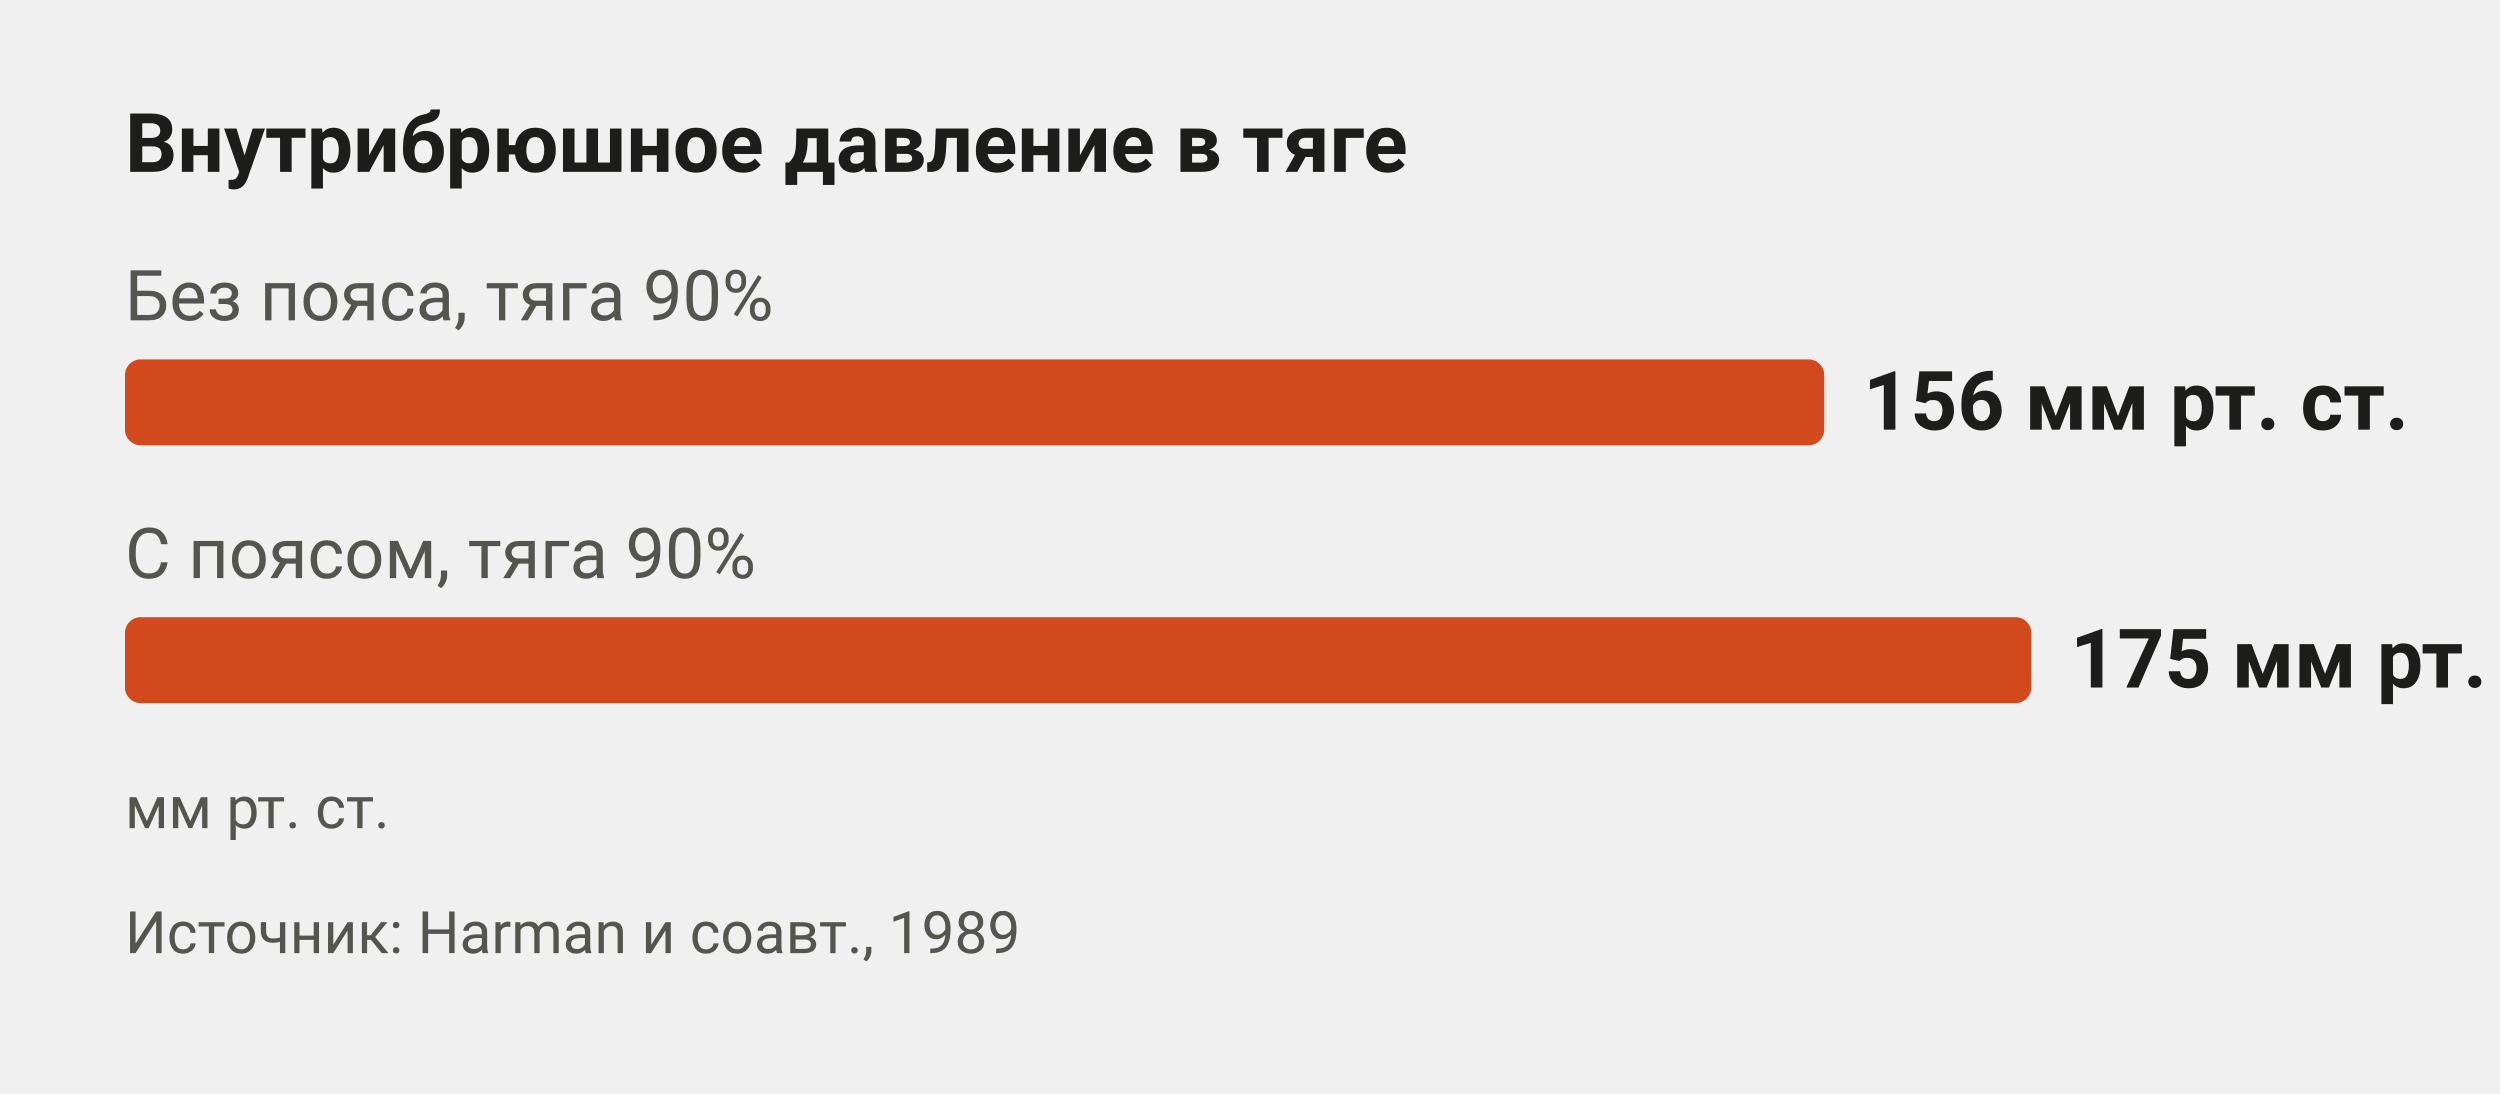
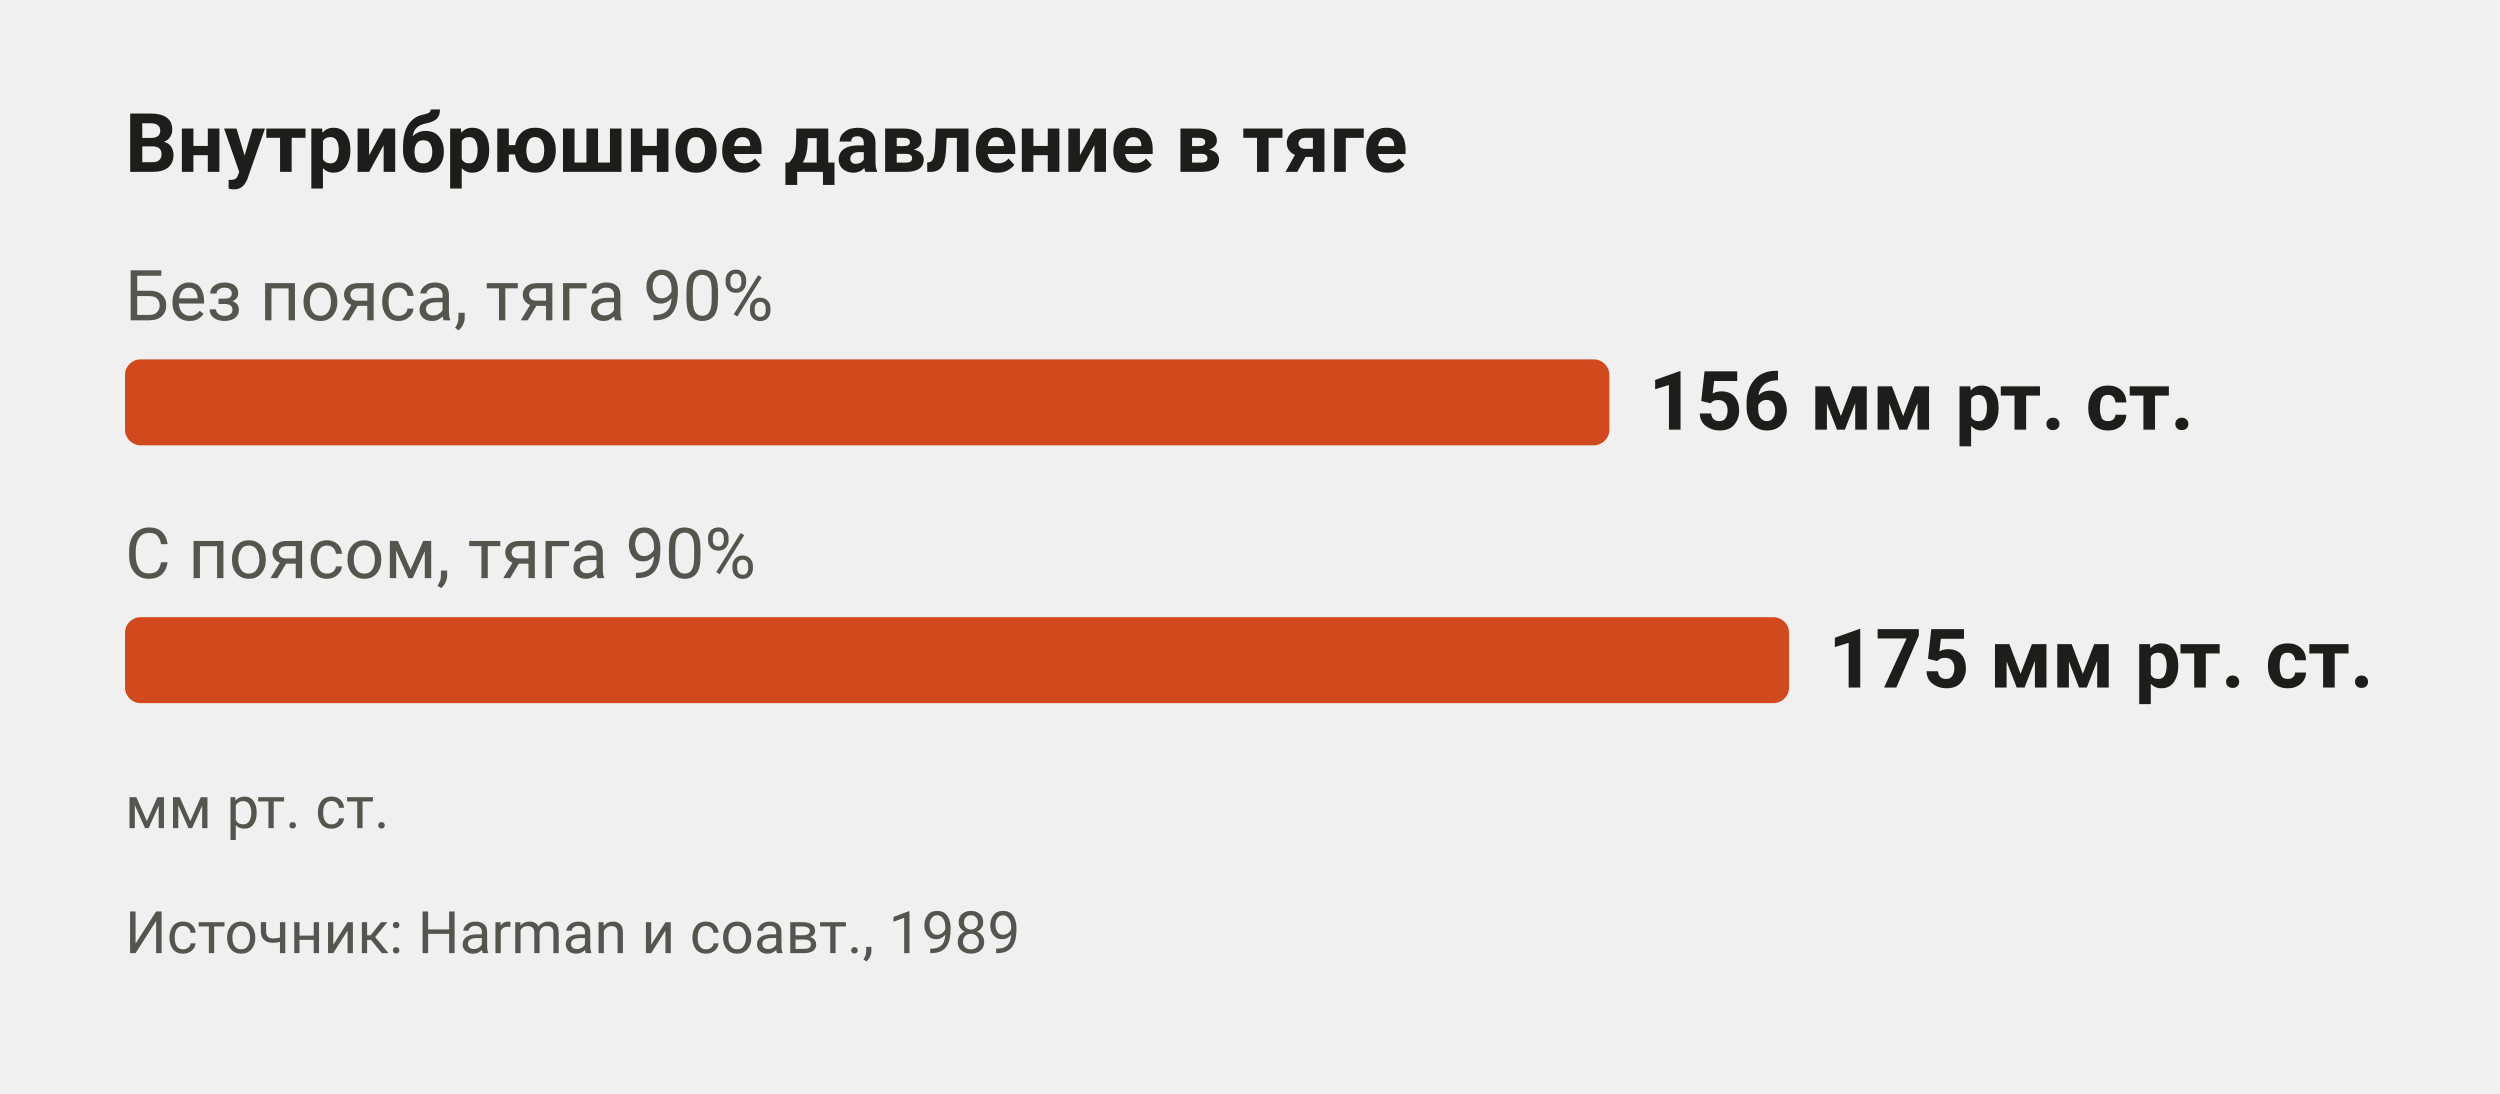
<svg xmlns="http://www.w3.org/2000/svg" viewBox="0 0 640 280" role="img" aria-label="С поясом давление выше, но данные старые и выборка маленькая.">
  <style>
.bone{fill:#efe9dc;stroke:#7d776b;stroke-width:2;stroke-linejoin:round}
.joint{fill:#efe9dc;stroke:#7d776b;stroke-width:2}
.vert{fill:#e2dccd;stroke:#7d776b;stroke-width:1.2}
.m{fill:#c7867a;fill-opacity:.42;stroke:#a9665a;stroke-opacity:.55;stroke-width:1}
.on{fill:#d2491d;fill-opacity:.82;stroke:#9c3412;stroke-opacity:.9}
.plate{fill:#3a3a37;fill-opacity:.1;stroke:#3a3a37;stroke-width:3}
.bar{fill:#3a3a37}
.ghost{opacity:.18}
.ground{stroke:#b9b5aa;stroke-width:3}
.guide{stroke:#3d7fb8;stroke-width:2.5;stroke-dasharray:8 7;fill:none}
.arrow{stroke:#d2491d;stroke-width:5;fill:none;stroke-linecap:round;marker-end:url(#ah)}
.ahead{fill:#d2491d}
.lead{stroke:#6b6b66;stroke-width:1.5;fill:none}
.t{font:600 21px system-ui,-apple-system,"Segoe UI",Roboto,sans-serif;fill:#1d1d1b}
.s{font:400 18px system-ui,-apple-system,"Segoe UI",Roboto,sans-serif;fill:#55554f}
.ok{fill:#2e8b57}.bad{fill:#c0392b}
.balloon{fill:#3d7fb8;fill-opacity:.25;stroke:#3d7fb8;stroke-width:2}
@media (prefers-color-scheme:dark){
.bone,.joint{fill:#d9d3c4;stroke:#3b3934}.vert{fill:#c9c2b2;stroke:#3b3934}
.plate{fill:#ecebe6;fill-opacity:.12;stroke:#bdbbb3}.bar{fill:#bdbbb3}
.t{fill:#ecebe6}.s{fill:#a9a8a1}.lead{stroke:#9a9993}.ground{stroke:#55534d}
.arrow{stroke:#f0703f}.ahead{fill:#f0703f}.on{fill:#f0703f}
}
</style>
  <defs>
    <marker id="ah" viewBox="0 0 10 10" refX="6" refY="5" markerWidth="4" markerHeight="4" orient="auto">
      <path class="ahead" d="M0 0L10 5L0 10z" />
    </marker>
  </defs>
  <style>
.small{font-size:15px}
.barfill{fill:#d2491d}.track{stroke:#d9d5ca;stroke-width:3}
.card{fill:#f3f1ea;stroke:#e2ded2}.dot{fill:#d2491d}
.okc{fill:#2e8b57}.badc{fill:#c0392b}.mark{stroke:#fff;stroke-width:3.5;fill:none;stroke-linecap:round}
.num{fill:#d2491d}.numt{font:700 18px system-ui,-apple-system,"Segoe UI",Roboto,sans-serif;fill:#fff}
@media (prefers-color-scheme:dark){.barfill,.dot,.num{fill:#f0703f}.track{stroke:#3a3934}.card{fill:#26262a;stroke:#34343a}}
</style>
  <text class="t" x="32" y="44" text-anchor="start">Внутрибрюшное давление в тяге</text>
  <text class="s" x="32" y="82" text-anchor="start">Без пояса, тяга 90%</text>
-   <rect class="barfill" x="32" y="92" width="435" height="22" rx="4" />
-   <text class="t" x="477" y="110" text-anchor="start">156 мм рт. ст.</text>
+   <rect class="barfill" x="32" y="92" width="380" height="22" rx="4" />
+   <text class="t" x="422" y="110" text-anchor="start">156 мм рт. ст.</text>
  <text class="s" x="32" y="148" text-anchor="start">С поясом, тяга 90%</text>
-   <rect class="barfill" x="32" y="158" width="488" height="22" rx="4" />
-   <text class="t" x="530" y="176" text-anchor="start">175 мм рт. ст.</text>
+   <rect class="barfill" x="32" y="158" width="426" height="22" rx="4" />
+   <text class="t" x="468" y="176" text-anchor="start">175 мм рт. ст.</text>
  <text class="s small" x="32" y="212" text-anchor="start">мм рт. ст.</text>
  <text class="s small" x="32" y="244" text-anchor="start">Источник: Harman и соавт., 1989</text>
</svg>
